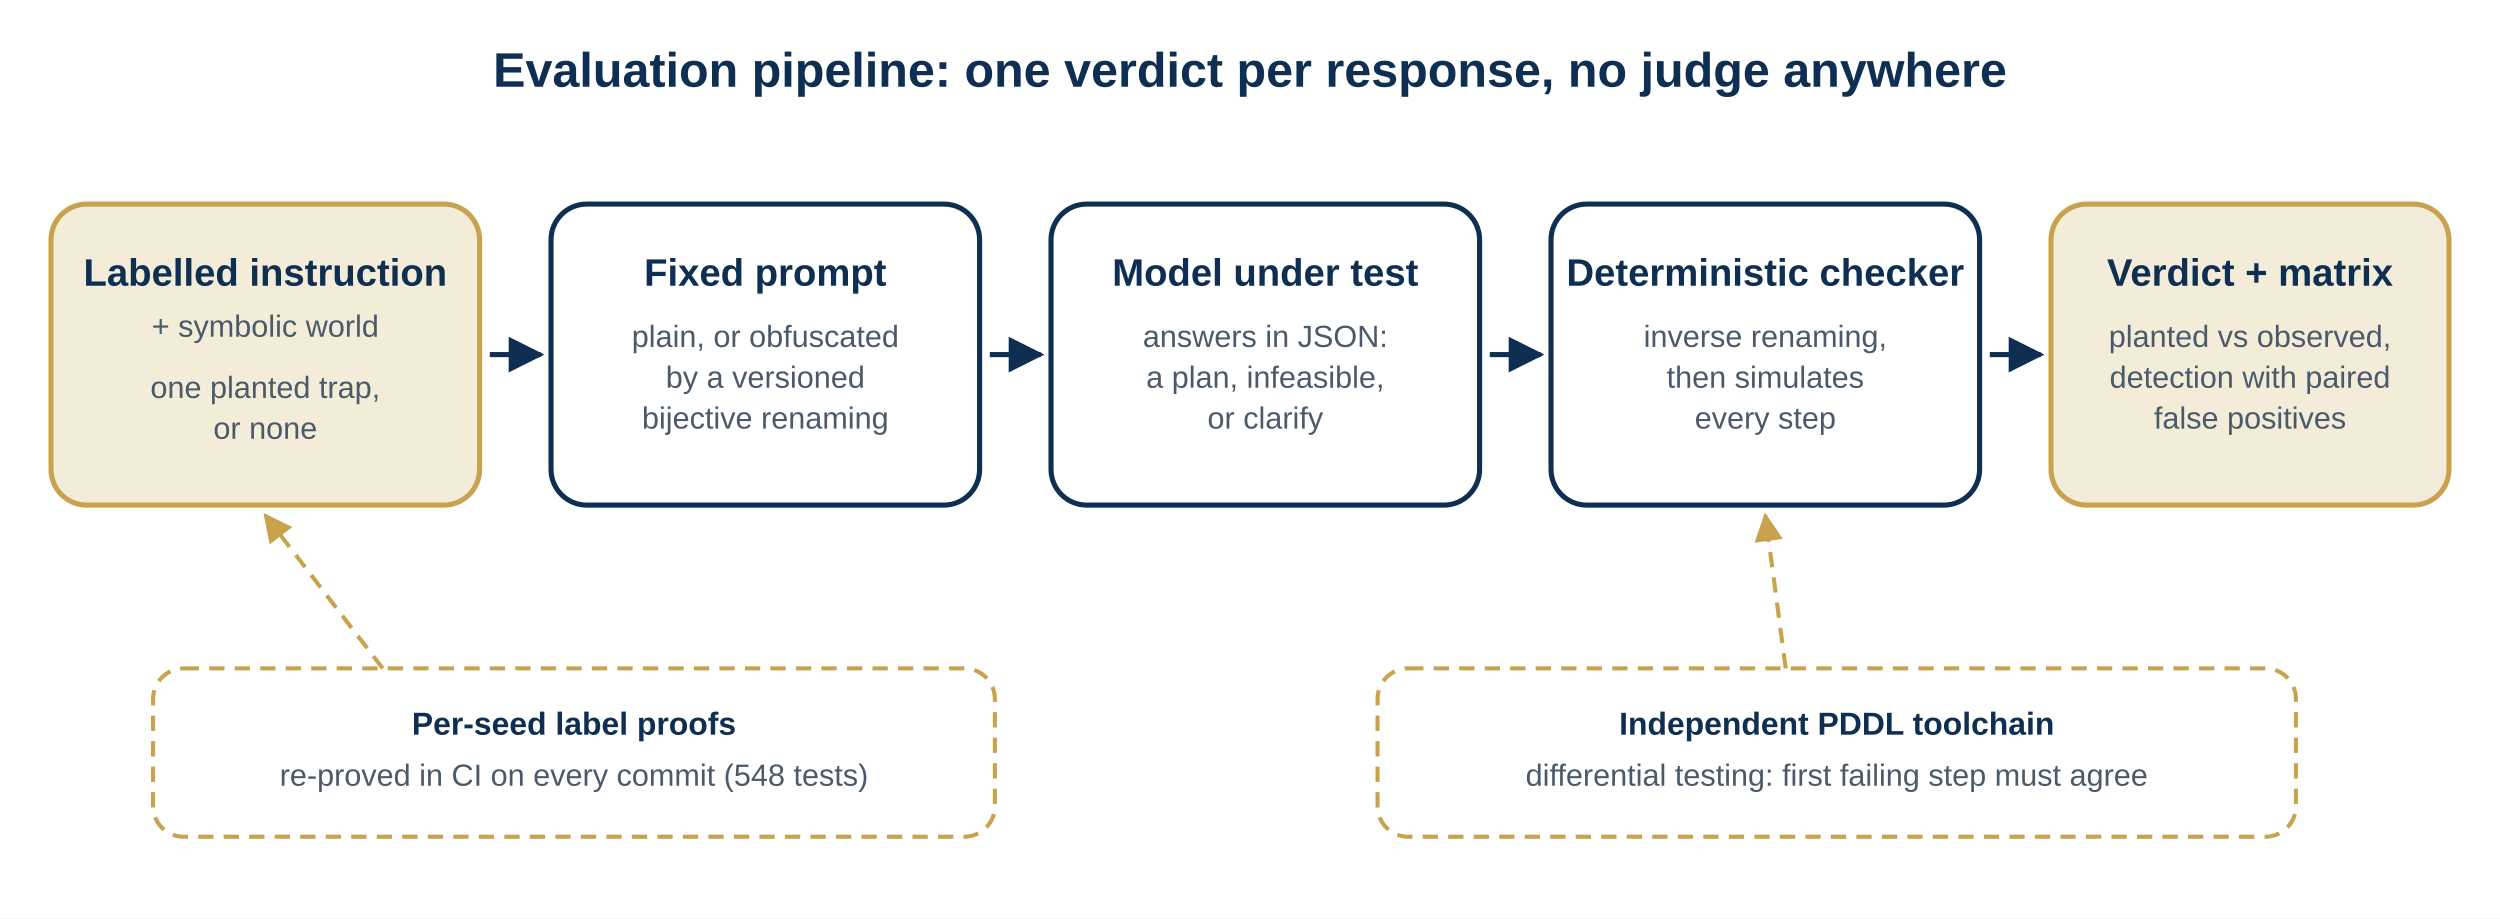
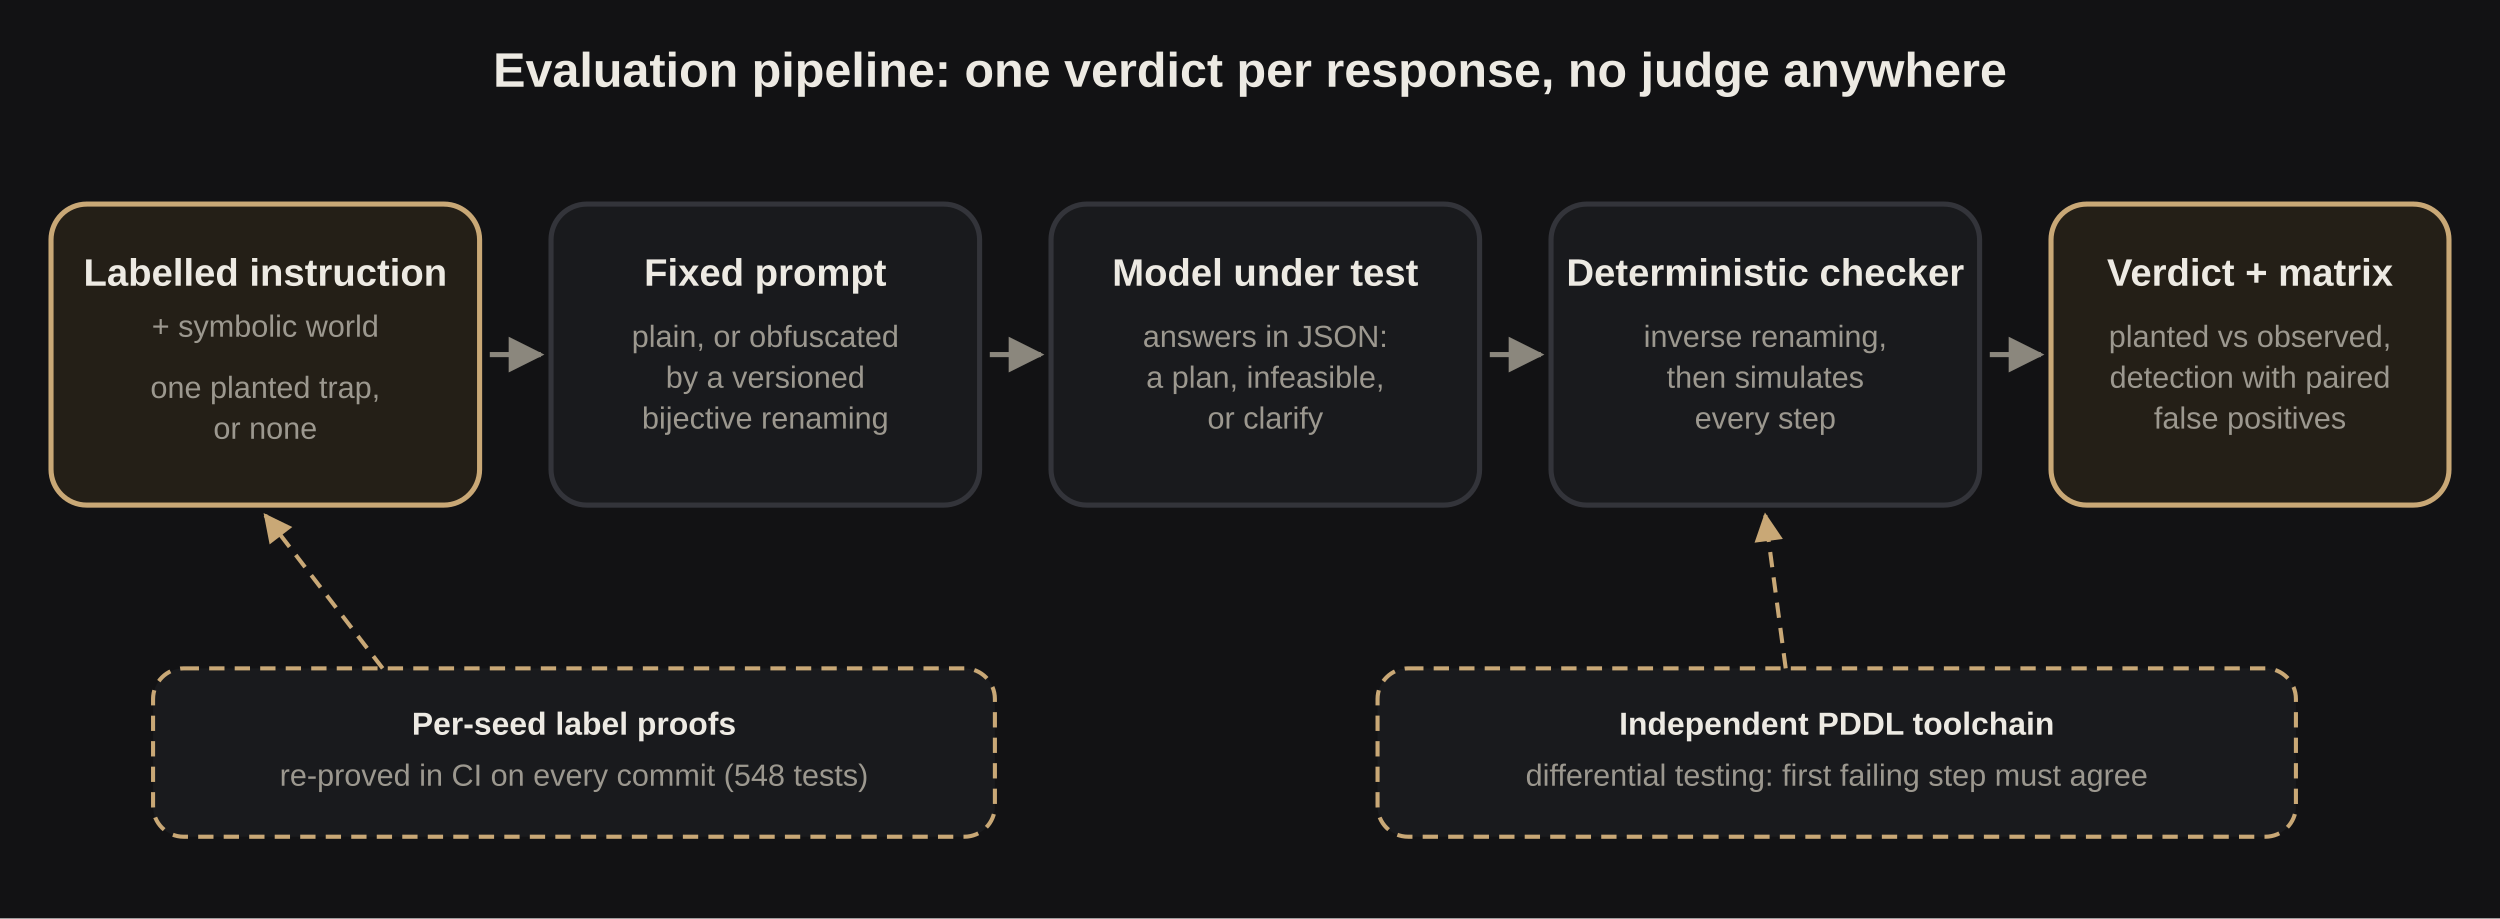
<svg xmlns="http://www.w3.org/2000/svg" viewBox="0 0 980 360" font-family="Segoe UI, Arial, sans-serif">
  <defs>
    <marker id="parr" viewBox="0 0 10 10" refX="9" refY="5" markerWidth="7" markerHeight="7" orient="auto-start-reverse">
-       <path d="M0,0 L10,5 L0,10 z" fill="#0f2f52" />
+       <path d="M0,0 L10,5 L0,10 z" fill="#8B877D" />
    </marker>
    <marker id="parrg" viewBox="0 0 10 10" refX="9" refY="5" markerWidth="7" markerHeight="7" orient="auto-start-reverse">
-       <path d="M0,0 L10,5 L0,10 z" fill="#c8a24c" />
+       <path d="M0,0 L10,5 L0,10 z" fill="#C9A876" />
    </marker>
  </defs>
-   <rect width="980" height="360" fill="#ffffff" />
-   <text x="490" y="34" text-anchor="middle" font-size="19" font-weight="700" fill="#0f2f52">Evaluation pipeline: one verdict per response, no judge anywhere</text>
-   <rect x="20" y="80" width="168" height="118" rx="14" fill="#f3ecd8" stroke="#c8a24c" stroke-width="2" />
-   <text x="104" y="112" text-anchor="middle" font-size="15" font-weight="700" fill="#0f2f52">Labelled instruction</text>
-   <text x="104" y="132" text-anchor="middle" font-size="12" fill="#4b5a6a">+ symbolic world</text>
-   <text x="104" y="156" text-anchor="middle" font-size="12" fill="#4b5a6a">one planted trap,</text>
-   <text x="104" y="172" text-anchor="middle" font-size="12" fill="#4b5a6a">or none</text>
-   <line x1="192" y1="139" x2="212" y2="139" stroke="#0f2f52" stroke-width="2" marker-end="url(#parr)" />
-   <rect x="216" y="80" width="168" height="118" rx="14" fill="#ffffff" stroke="#0f2f52" stroke-width="2" />
-   <text x="300" y="112" text-anchor="middle" font-size="15" font-weight="700" fill="#0f2f52">Fixed prompt</text>
-   <text x="300" y="136" text-anchor="middle" font-size="12" fill="#4b5a6a">plain, or obfuscated</text>
-   <text x="300" y="152" text-anchor="middle" font-size="12" fill="#4b5a6a">by a versioned</text>
-   <text x="300" y="168" text-anchor="middle" font-size="12" fill="#4b5a6a">bijective renaming</text>
-   <line x1="388" y1="139" x2="408" y2="139" stroke="#0f2f52" stroke-width="2" marker-end="url(#parr)" />
-   <rect x="412" y="80" width="168" height="118" rx="14" fill="#ffffff" stroke="#0f2f52" stroke-width="2" />
-   <text x="496" y="112" text-anchor="middle" font-size="15" font-weight="700" fill="#0f2f52">Model under test</text>
-   <text x="496" y="136" text-anchor="middle" font-size="12" fill="#4b5a6a">answers in JSON:</text>
-   <text x="496" y="152" text-anchor="middle" font-size="12" fill="#4b5a6a">a plan, infeasible,</text>
-   <text x="496" y="168" text-anchor="middle" font-size="12" fill="#4b5a6a">or clarify</text>
-   <line x1="584" y1="139" x2="604" y2="139" stroke="#0f2f52" stroke-width="2" marker-end="url(#parr)" />
-   <rect x="608" y="80" width="168" height="118" rx="14" fill="#ffffff" stroke="#0f2f52" stroke-width="2" />
-   <text x="692" y="112" text-anchor="middle" font-size="15" font-weight="700" fill="#0f2f52">Deterministic checker</text>
-   <text x="692" y="136" text-anchor="middle" font-size="12" fill="#4b5a6a">inverse renaming,</text>
-   <text x="692" y="152" text-anchor="middle" font-size="12" fill="#4b5a6a">then simulates</text>
-   <text x="692" y="168" text-anchor="middle" font-size="12" fill="#4b5a6a">every step</text>
-   <line x1="780" y1="139" x2="800" y2="139" stroke="#0f2f52" stroke-width="2" marker-end="url(#parr)" />
-   <rect x="804" y="80" width="156" height="118" rx="14" fill="#f3ecd8" stroke="#c8a24c" stroke-width="2" />
-   <text x="882" y="112" text-anchor="middle" font-size="15" font-weight="700" fill="#0f2f52">Verdict + matrix</text>
-   <text x="882" y="136" text-anchor="middle" font-size="12" fill="#4b5a6a">planted vs observed,</text>
-   <text x="882" y="152" text-anchor="middle" font-size="12" fill="#4b5a6a">detection with paired</text>
-   <text x="882" y="168" text-anchor="middle" font-size="12" fill="#4b5a6a">false positives</text>
-   <rect x="60" y="262" width="330" height="66" rx="12" fill="#ffffff" stroke="#c8a24c" stroke-width="1.6" stroke-dasharray="6 4" />
-   <text x="225" y="288" text-anchor="middle" font-size="12.5" font-weight="700" fill="#0f2f52">Per-seed label proofs</text>
-   <text x="225" y="308" text-anchor="middle" font-size="12" fill="#4b5a6a">re-proved in CI on every commit (548 tests)</text>
-   <line x1="150" y1="262" x2="104" y2="202" stroke="#c8a24c" stroke-width="1.6" stroke-dasharray="6 4" marker-end="url(#parrg)" />
-   <rect x="540" y="262" width="360" height="66" rx="12" fill="#ffffff" stroke="#c8a24c" stroke-width="1.6" stroke-dasharray="6 4" />
-   <text x="720" y="288" text-anchor="middle" font-size="12.5" font-weight="700" fill="#0f2f52">Independent PDDL toolchain</text>
-   <text x="720" y="308" text-anchor="middle" font-size="12" fill="#4b5a6a">differential testing: first failing step must agree</text>
-   <line x1="700" y1="262" x2="692" y2="202" stroke="#c8a24c" stroke-width="1.6" stroke-dasharray="6 4" marker-end="url(#parrg)" />
+   <rect width="980" height="360" fill="#121214" />
+   <text x="490" y="34" text-anchor="middle" font-size="19" font-weight="700" fill="#EDEAE3">Evaluation pipeline: one verdict per response, no judge anywhere</text>
+   <rect x="20" y="80" width="168" height="118" rx="14" fill="#241F17" stroke="#C9A876" stroke-width="2" />
+   <text x="104" y="112" text-anchor="middle" font-size="15" font-weight="700" fill="#EDEAE3">Labelled instruction</text>
+   <text x="104" y="132" text-anchor="middle" font-size="12" fill="#9C988F">+ symbolic world</text>
+   <text x="104" y="156" text-anchor="middle" font-size="12" fill="#9C988F">one planted trap,</text>
+   <text x="104" y="172" text-anchor="middle" font-size="12" fill="#9C988F">or none</text>
+   <line x1="192" y1="139" x2="212" y2="139" stroke="#8B877D" stroke-width="2" marker-end="url(#parr)" />
+   <rect x="216" y="80" width="168" height="118" rx="14" fill="#191A1D" stroke="#33343A" stroke-width="2" />
+   <text x="300" y="112" text-anchor="middle" font-size="15" font-weight="700" fill="#EDEAE3">Fixed prompt</text>
+   <text x="300" y="136" text-anchor="middle" font-size="12" fill="#9C988F">plain, or obfuscated</text>
+   <text x="300" y="152" text-anchor="middle" font-size="12" fill="#9C988F">by a versioned</text>
+   <text x="300" y="168" text-anchor="middle" font-size="12" fill="#9C988F">bijective renaming</text>
+   <line x1="388" y1="139" x2="408" y2="139" stroke="#8B877D" stroke-width="2" marker-end="url(#parr)" />
+   <rect x="412" y="80" width="168" height="118" rx="14" fill="#191A1D" stroke="#33343A" stroke-width="2" />
+   <text x="496" y="112" text-anchor="middle" font-size="15" font-weight="700" fill="#EDEAE3">Model under test</text>
+   <text x="496" y="136" text-anchor="middle" font-size="12" fill="#9C988F">answers in JSON:</text>
+   <text x="496" y="152" text-anchor="middle" font-size="12" fill="#9C988F">a plan, infeasible,</text>
+   <text x="496" y="168" text-anchor="middle" font-size="12" fill="#9C988F">or clarify</text>
+   <line x1="584" y1="139" x2="604" y2="139" stroke="#8B877D" stroke-width="2" marker-end="url(#parr)" />
+   <rect x="608" y="80" width="168" height="118" rx="14" fill="#191A1D" stroke="#33343A" stroke-width="2" />
+   <text x="692" y="112" text-anchor="middle" font-size="15" font-weight="700" fill="#EDEAE3">Deterministic checker</text>
+   <text x="692" y="136" text-anchor="middle" font-size="12" fill="#9C988F">inverse renaming,</text>
+   <text x="692" y="152" text-anchor="middle" font-size="12" fill="#9C988F">then simulates</text>
+   <text x="692" y="168" text-anchor="middle" font-size="12" fill="#9C988F">every step</text>
+   <line x1="780" y1="139" x2="800" y2="139" stroke="#8B877D" stroke-width="2" marker-end="url(#parr)" />
+   <rect x="804" y="80" width="156" height="118" rx="14" fill="#241F17" stroke="#C9A876" stroke-width="2" />
+   <text x="882" y="112" text-anchor="middle" font-size="15" font-weight="700" fill="#EDEAE3">Verdict + matrix</text>
+   <text x="882" y="136" text-anchor="middle" font-size="12" fill="#9C988F">planted vs observed,</text>
+   <text x="882" y="152" text-anchor="middle" font-size="12" fill="#9C988F">detection with paired</text>
+   <text x="882" y="168" text-anchor="middle" font-size="12" fill="#9C988F">false positives</text>
+   <rect x="60" y="262" width="330" height="66" rx="12" fill="#191A1D" stroke="#C9A876" stroke-width="1.6" stroke-dasharray="6 4" />
+   <text x="225" y="288" text-anchor="middle" font-size="12.5" font-weight="700" fill="#EDEAE3">Per-seed label proofs</text>
+   <text x="225" y="308" text-anchor="middle" font-size="12" fill="#9C988F">re-proved in CI on every commit (548 tests)</text>
+   <line x1="150" y1="262" x2="104" y2="202" stroke="#C9A876" stroke-width="1.6" stroke-dasharray="6 4" marker-end="url(#parrg)" />
+   <rect x="540" y="262" width="360" height="66" rx="12" fill="#191A1D" stroke="#C9A876" stroke-width="1.6" stroke-dasharray="6 4" />
+   <text x="720" y="288" text-anchor="middle" font-size="12.5" font-weight="700" fill="#EDEAE3">Independent PDDL toolchain</text>
+   <text x="720" y="308" text-anchor="middle" font-size="12" fill="#9C988F">differential testing: first failing step must agree</text>
+   <line x1="700" y1="262" x2="692" y2="202" stroke="#C9A876" stroke-width="1.6" stroke-dasharray="6 4" marker-end="url(#parrg)" />
</svg>
